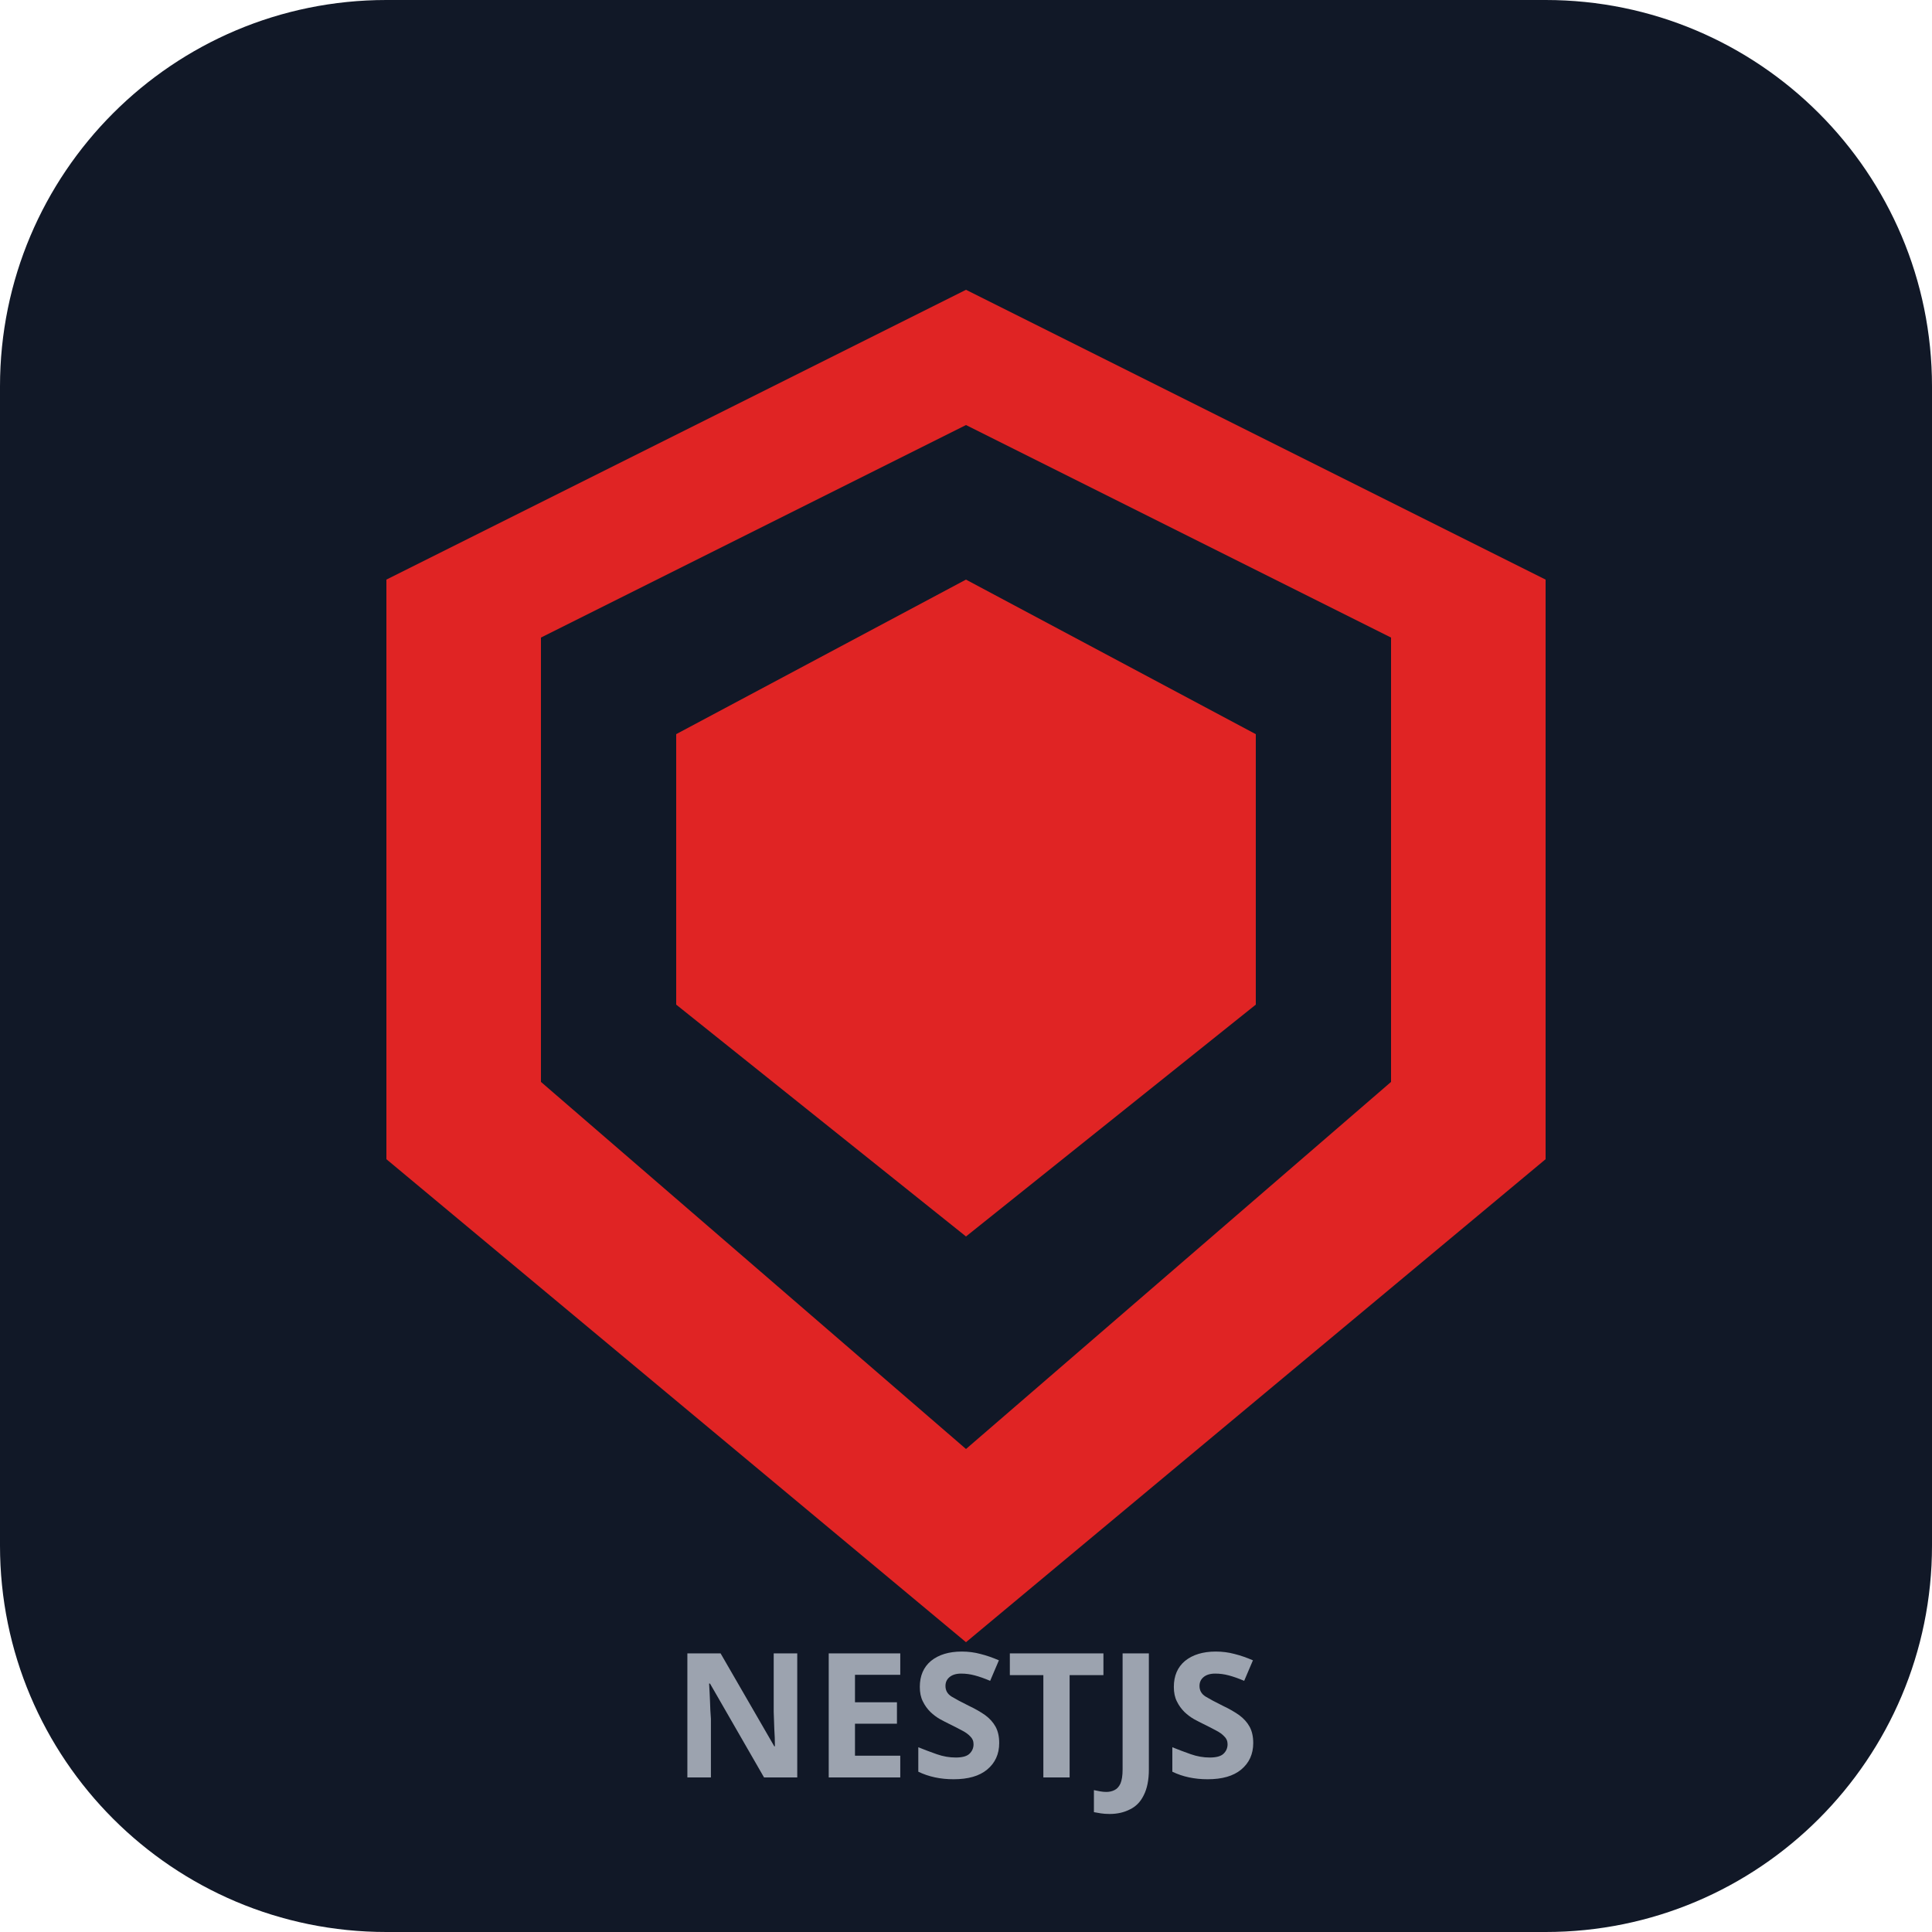
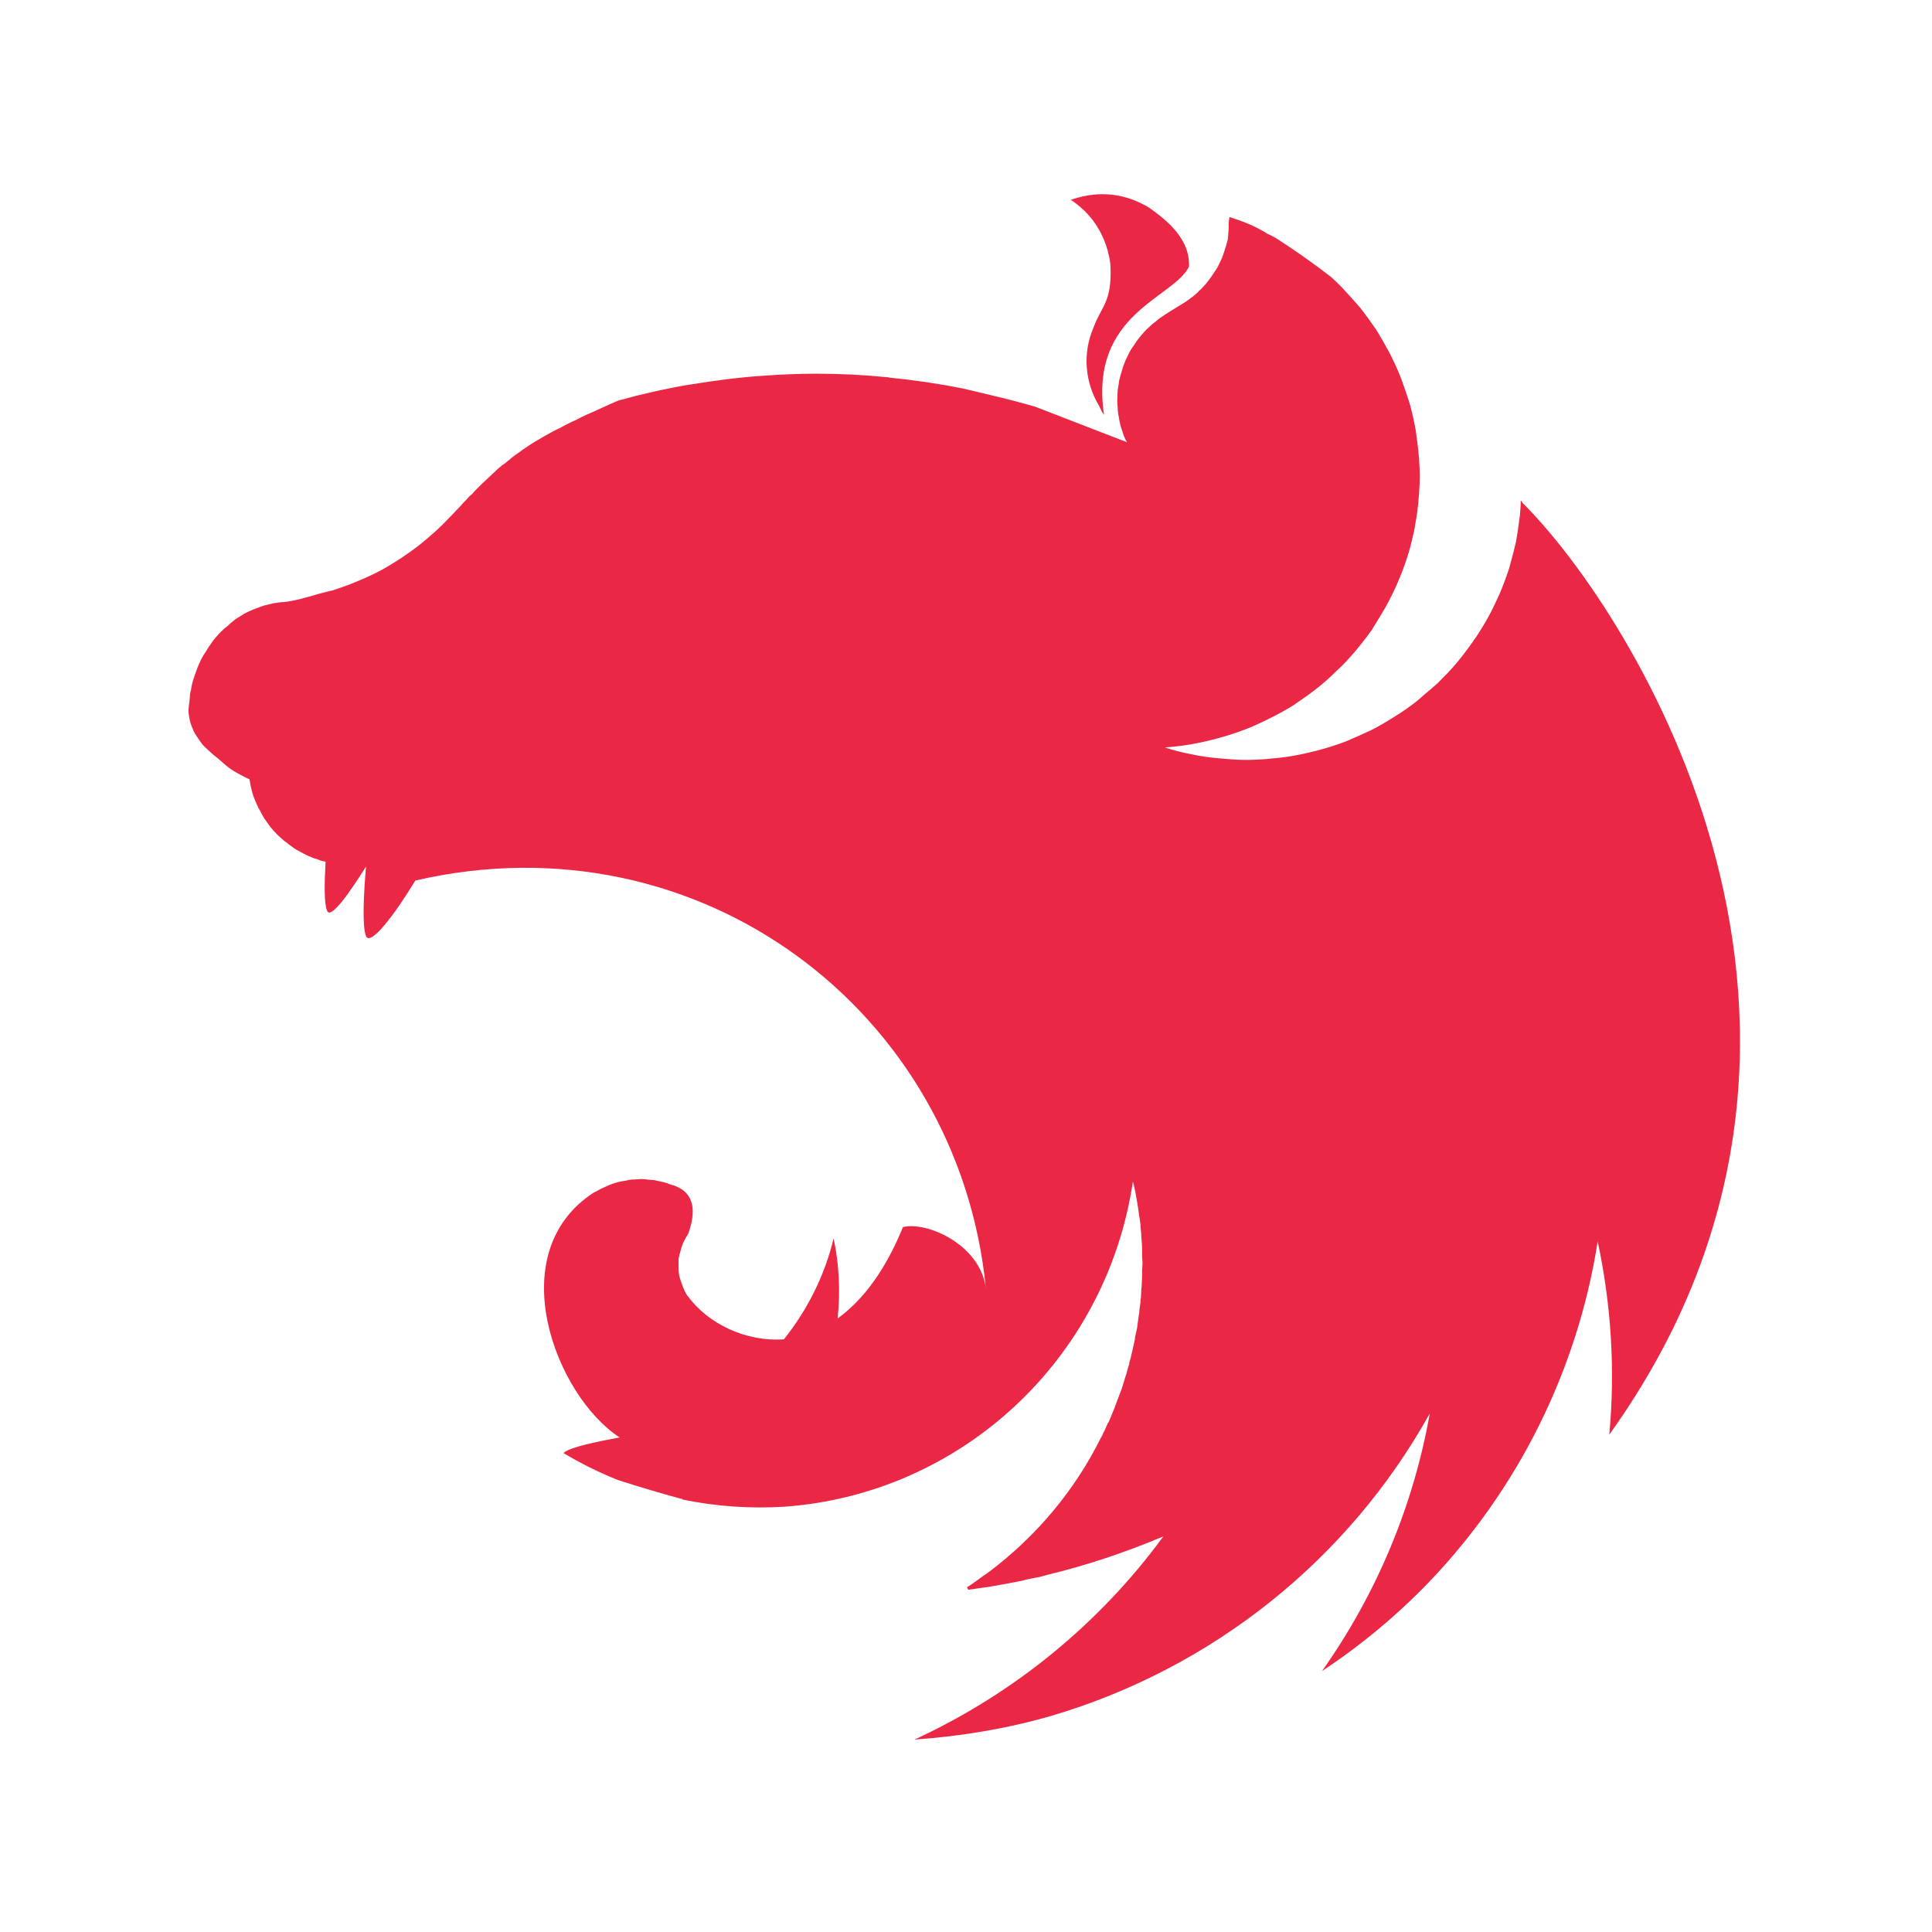
- <svg xmlns="http://www.w3.org/2000/svg" viewBox="0 0 100 100" width="100%" height="100%">
-   <rect width="100" height="100" rx="20" fill="#111827" />
-   <path d="M50 15 L80 30 L80 60 L50 85 L20 60 L20 30 Z" fill="#e02424" />
-   <path d="M50 22 L72 33 L72 56 L50 75 L28 56 L28 33 Z" fill="#111827" />
-   <path d="M50 30 L65 38 L65 52 L50 64 L35 52 L35 38 Z" fill="#e02424" />
-   <text x="50" y="92" font-family="system-ui, sans-serif" font-weight="bold" font-size="9" fill="#9ca3af" text-anchor="middle">NESTJS</text>
+ <svg xmlns="http://www.w3.org/2000/svg" height="1024" viewBox="0 0 1024 1024" width="1024">
+   <path d="m584.11 102.924c-5.946 0-11.467 1.274-16.564 2.973 10.83 7.22 16.776 16.777 19.75 27.607.213 1.486.637 2.548.85 4.035.213 1.274.424 2.548.424 3.823.85 18.688-4.884 21.024-8.919 32.066-6.158 14.228-4.46 29.518 2.973 41.835.637 1.486 1.487 3.185 2.548 4.672-8.07-53.727 36.738-61.797 45.02-78.573.637-14.653-11.467-24.422-21.024-31.217-9.132-5.521-17.414-7.22-25.059-7.22zm67.531 12.104c-.85 4.884-.213 3.61-.424 6.159-.213 1.699-.213 3.823-.424 5.521-.424 1.699-.85 3.398-1.487 5.097-.424 1.699-1.062 3.398-1.699 5.097-.85 1.699-1.487 3.185-2.336 4.884-.637.85-1.062 1.699-1.699 2.548-.424.637-.85 1.274-1.274 1.911-1.062 1.487-2.124 2.973-3.185 4.247-1.274 1.274-2.336 2.761-3.823 3.823v.213c-1.274 1.062-2.548 2.336-4.035 3.398-4.46 3.398-9.556 5.946-14.228 9.132-1.487 1.062-2.973 1.911-4.247 3.185-1.486 1.062-2.761 2.124-4.035 3.398-1.487 1.274-2.548 2.548-3.823 4.035-1.062 1.274-2.336 2.761-3.185 4.247-1.062 1.487-2.124 2.973-2.973 4.459-.85 1.699-1.486 3.185-2.336 4.884-.637 1.699-1.274 3.185-1.699 4.884-.637 1.911-1.062 3.61-1.487 5.309-.213.85-.213 1.911-.424 2.761-.213.85-.213 1.699-.424 2.548 0 1.699-.213 3.61-.213 5.309 0 1.274 0 2.548.213 3.823 0 1.699.213 3.398.637 5.309.213 1.699.637 3.398 1.062 5.097.637 1.699 1.062 3.398 1.699 5.097.424 1.062 1.062 2.124 1.487 2.973l-48.843-18.9c-8.282-2.336-16.352-4.459-24.634-6.371-4.459-1.062-8.919-2.124-13.379-3.185-12.742-2.548-25.696-4.459-38.65-5.734-.424 0-.637-.213-1.062-.213-12.742-1.274-25.271-1.911-38.013-1.911-9.344 0-18.688.424-27.819 1.062-12.954.85-25.908 2.548-38.862 4.672-3.185.424-6.371 1.062-9.556 1.699-6.583 1.274-12.954 2.761-19.112 4.247-3.185.85-6.371 1.699-9.556 2.548-3.185 1.274-6.158 2.761-9.131 4.035-2.336 1.062-4.672 2.124-7.008 3.185-.424.213-.85.213-1.062.424-2.124 1.062-4.035 1.911-5.946 2.973-.637.213-1.062.424-1.487.637-2.336 1.062-4.672 2.336-6.583 3.398-1.487.637-2.973 1.487-4.247 2.124-.637.424-1.487.85-1.911 1.062-1.911 1.062-3.822 2.124-5.521 3.185-1.911 1.062-3.61 2.124-5.097 3.185-1.486 1.062-2.973 1.911-4.247 2.973-.213.213-.424.213-.637.424-1.274.85-2.761 1.911-4.035 2.973 0 0-.213.213-.424.424-1.062.85-2.124 1.699-3.185 2.548-.424.213-.85.637-1.274.85-1.062.85-2.124 1.911-3.185 2.761-.213.424-.637.637-.85.85-1.274 1.274-2.548 2.336-3.823 3.61-.213 0-.213.213-.424.424-1.274 1.062-2.548 2.336-3.823 3.61-.213.213-.213.424-.424.424-1.062 1.062-2.124 2.124-3.185 3.398-.424.424-1.062.85-1.486 1.274-1.062 1.274-2.336 2.548-3.61 3.823-.213.424-.637.637-.85 1.062-1.699 1.699-3.185 3.398-4.884 5.097-.213.213-.424.424-.637.637-3.398 3.61-7.008 7.22-10.83 10.406-3.823 3.398-7.857 6.583-11.892 9.344-4.247 2.973-8.282 5.521-12.742 8.07-4.247 2.336-8.707 4.46-13.379 6.371-4.46 1.911-9.132 3.61-13.803 5.097-8.919 1.911-18.051 5.521-25.908 6.159-1.699 0-3.61.424-5.309.637-1.911.424-3.61.85-5.309 1.274-1.699.637-3.398 1.274-5.097 1.911-1.699.637-3.398 1.487-5.097 2.336-1.487 1.062-3.185 1.911-4.672 2.973-1.486 1.062-2.973 2.336-4.247 3.61-1.486 1.062-2.973 2.548-4.247 3.823-1.274 1.487-2.548 2.761-3.61 4.247-1.062 1.699-2.336 3.185-3.185 4.884-1.062 1.487-2.124 3.185-2.973 4.884-.85 1.911-1.699 3.61-2.336 5.521-.637 1.699-1.274 3.61-1.911 5.521-.424 1.699-.85 3.398-1.062 5.097 0 .213-.213.424-.213.637-.424 1.911-.424 4.46-.637 5.734-.213 1.486-.424 2.76-.424 4.247 0 .85 0 1.911.213 2.761.213 1.487.424 2.761.85 4.035.424 1.274.85 2.548 1.486 3.822v.213c.637 1.274 1.487 2.548 2.336 3.823.85 1.274 1.699 2.548 2.761 3.822 1.062 1.062 2.336 2.336 3.61 3.398 1.274 1.274 2.548 2.336 4.035 3.398 5.097 4.46 6.371 5.946 12.954 9.344 1.062.637 2.124 1.062 3.398 1.699.213 0 .424.213.637.213 0 .424 0 .637.213 1.062.213 1.699.637 3.398 1.062 5.097.424 1.911 1.062 3.61 1.699 5.097.637 1.274 1.062 2.548 1.699 3.823.213.424.424.85.637 1.062.85 1.699 1.699 3.185 2.548 4.672 1.062 1.487 2.124 2.973 3.185 4.46 1.062 1.274 2.336 2.761 3.61 4.035 1.274 1.274 2.548 2.336 4.035 3.61 0 0 .213.213.424.213 1.274 1.062 2.548 2.124 3.823 2.973 1.486 1.062 2.973 1.911 4.672 2.761 1.487.85 3.185 1.699 4.884 2.336 1.274.637 2.761 1.062 4.247 1.486.213.213.424.213.85.424.85.213 1.911.424 2.761.637-.637 11.468-.85 22.298.85 26.12 1.911 4.247 11.255-8.707 20.599-23.572-1.274 14.653-2.124 31.854 0 36.951 2.336 5.309 15.078-11.255 26.12-29.518 150.564-34.827 287.961 69.23 302.402 216.183-2.761-22.935-31.005-35.677-43.959-32.491-6.371 15.715-17.201 35.889-34.615 48.418 1.487-14.016.85-28.456-2.124-42.472-4.672 19.537-13.804 37.8-26.333 53.515-20.174 1.486-40.349-8.282-50.967-22.935-.85-.637-1.062-1.911-1.699-2.761-.637-1.487-1.274-2.973-1.699-4.46-.637-1.486-1.062-2.973-1.274-4.459-.213-1.487-.213-2.973-.213-4.672 0-1.062 0-2.124 0-3.185.213-1.487.637-2.973 1.062-4.46.424-1.486.85-2.973 1.487-4.46.85-1.486 1.486-2.973 2.548-4.459 3.61-10.193 3.61-18.475-2.973-23.36-1.274-.85-2.548-1.487-4.035-2.124-.85-.213-1.911-.637-2.761-.85-.637-.213-1.062-.424-1.699-.637-1.487-.424-2.973-.85-4.46-1.062-1.487-.424-2.973-.637-4.46-.637-1.486-.213-3.185-.424-4.672-.424-1.062 0-2.124.213-3.185.213-1.699 0-3.185.213-4.672.637-1.487.213-2.973.424-4.46.85-1.486.424-2.973.85-4.46 1.487-1.486.637-2.761 1.274-4.247 1.911-1.274.637-2.548 1.486-4.035 2.124-49.48 32.279-19.962 107.879 13.803 129.752-12.742 2.336-25.696 5.097-29.306 7.857-.213.213-.424.424-.424.424 9.132 5.521 18.688 10.193 28.669 14.228 13.591 4.46 28.032 8.494 34.402 10.193v.213c17.626 3.61 35.464 4.884 53.515 3.823 94.076-6.583 171.163-78.149 185.178-172.437.424 1.911.85 3.61 1.274 5.521.637 3.822 1.487 7.857 1.911 11.892v.213c.424 1.911.637 3.822.85 5.521v.85c.213 1.911.424 3.822.424 5.521.213 2.336.424 4.672.424 7.008v3.398c0 1.062.213 2.336.213 3.398 0 1.274-.213 2.548-.213 3.822v2.973c0 1.487-.213 2.761-.213 4.247 0 .85 0 1.699-.213 2.761 0 1.487-.213 2.973-.213 4.672-.213.637-.213 1.274-.213 1.911-.213 1.699-.424 3.185-.637 4.884 0 .637 0 1.274-.213 1.911-.213 2.124-.637 4.035-.85 6.158v.213.213c-.424 1.911-.85 4.035-1.274 5.946v.637c-.424 1.911-.85 3.823-1.274 5.734 0 .213-.213.637-.213.85-.424 1.911-.85 3.823-1.487 5.734v.637c-.637 2.124-1.274 4.035-1.699 5.946-.213.213-.213.424-.213.424-.637 2.124-1.274 4.247-1.911 6.371-.85 2.124-1.487 4.035-2.336 6.159-.85 2.124-1.487 4.247-2.336 6.158-.85 2.124-1.699 4.035-2.548 6.159h-.213c-.85 1.911-1.699 4.035-2.761 5.946-.213.637-.424 1.062-.637 1.486-.213.213-.213.424-.424.637-13.803 27.819-34.19 52.241-59.673 71.353-1.699 1.062-3.398 2.336-5.097 3.61-.424.424-1.062.637-1.487 1.062-1.487 1.062-2.973 2.124-4.672 3.185l.637 1.274h.213c2.973-.424 5.946-.85 8.919-1.274h.213c5.521-.85 11.043-1.911 16.564-2.973 1.486-.213 3.185-.637 4.672-1.062 1.062-.213 1.911-.424 2.973-.637 1.487-.213 2.973-.637 4.46-.85 1.274-.424 2.548-.637 3.822-1.062 21.236-5.097 41.835-12.105 61.584-20.387-33.765 46.082-78.998 83.245-131.876 107.667 24.421-1.699 48.843-5.734 72.415-12.529 85.581-25.271 157.572-82.821 200.681-160.332-8.707 49.055-28.244 95.775-57.125 136.548 20.599-13.591 39.499-29.306 56.7-47.144 47.569-49.692 78.786-112.763 89.404-180.507 7.22 33.553 9.344 68.168 6.158 102.358 153.324-213.847 12.742-435.552-46.082-493.951-.213-.424-.424-.637-.424-1.062-.213.213-.213.213-.213.424 0-.213 0-.213-.213-.424 0 2.548-.213 5.097-.424 7.645-.637 4.884-1.274 9.556-2.124 14.228-1.062 4.672-2.336 9.344-3.61 14.016-1.486 4.46-3.185 9.131-5.096 13.591-1.911 4.247-4.035 8.707-6.371 12.954-2.336 4.035-4.884 8.282-7.645 12.105-2.761 4.035-5.734 7.857-8.707 11.467-3.185 3.823-6.583 7.22-9.981 10.618-2.123 1.911-4.035 3.61-6.158 5.309-1.699 1.487-3.185 2.761-4.884 4.247-3.822 2.973-7.645 5.734-11.892 8.282-4.035 2.548-8.282 5.097-12.529 7.22-4.46 2.124-8.919 4.035-13.379 5.946-4.46 1.699-9.132 3.185-13.804 4.46-4.672 1.274-9.556 2.336-14.228 3.185-4.884.85-9.769 1.274-14.44 1.699-3.398.213-6.795.424-10.193.424-4.884 0-9.769-.424-14.44-.85-4.884-.424-9.769-1.062-14.441-2.124-4.884-.85-9.556-2.124-14.228-3.61h-.213c4.672-.424 9.344-.85 14.016-1.699 4.884-.85 9.556-1.911 14.228-3.185 4.672-1.274 9.344-2.761 13.803-4.46 4.672-1.699 9.132-3.822 13.379-5.946 4.46-2.124 8.494-4.46 12.742-7.008 4.035-2.761 8.07-5.521 11.892-8.495 3.823-2.973 7.433-6.158 10.83-9.556 3.61-3.185 6.795-6.796 9.981-10.406 3.185-3.822 6.158-7.645 8.919-11.467.424-.637.85-1.486 1.274-2.124 2.124-3.398 4.247-6.796 6.158-10.193 2.336-4.247 4.46-8.495 6.371-12.954 1.911-4.46 3.61-8.919 5.097-13.591 1.486-4.46 2.548-9.132 3.61-13.803.85-4.884 1.699-9.556 2.124-14.228.424-4.884.85-9.769.85-14.44 0-3.398-.213-6.795-.424-10.193-.424-4.884-1.062-9.556-1.699-14.228-.85-4.884-1.911-9.556-3.185-14.228-1.486-4.459-2.973-9.131-4.672-13.591-1.699-4.46-3.822-8.919-5.946-13.167-2.336-4.247-4.672-8.494-7.22-12.529-2.761-4.035-5.521-7.857-8.495-11.68-3.185-3.61-6.371-7.22-9.769-10.83-1.699-1.699-3.61-3.61-5.521-5.309-9.556-7.433-19.537-14.441-29.518-20.811-1.487-.85-2.761-1.487-4.247-2.124-7.008-4.46-13.591-6.796-20.174-8.919z" fill="#ea2845" fill-rule="evenodd" />
</svg>
